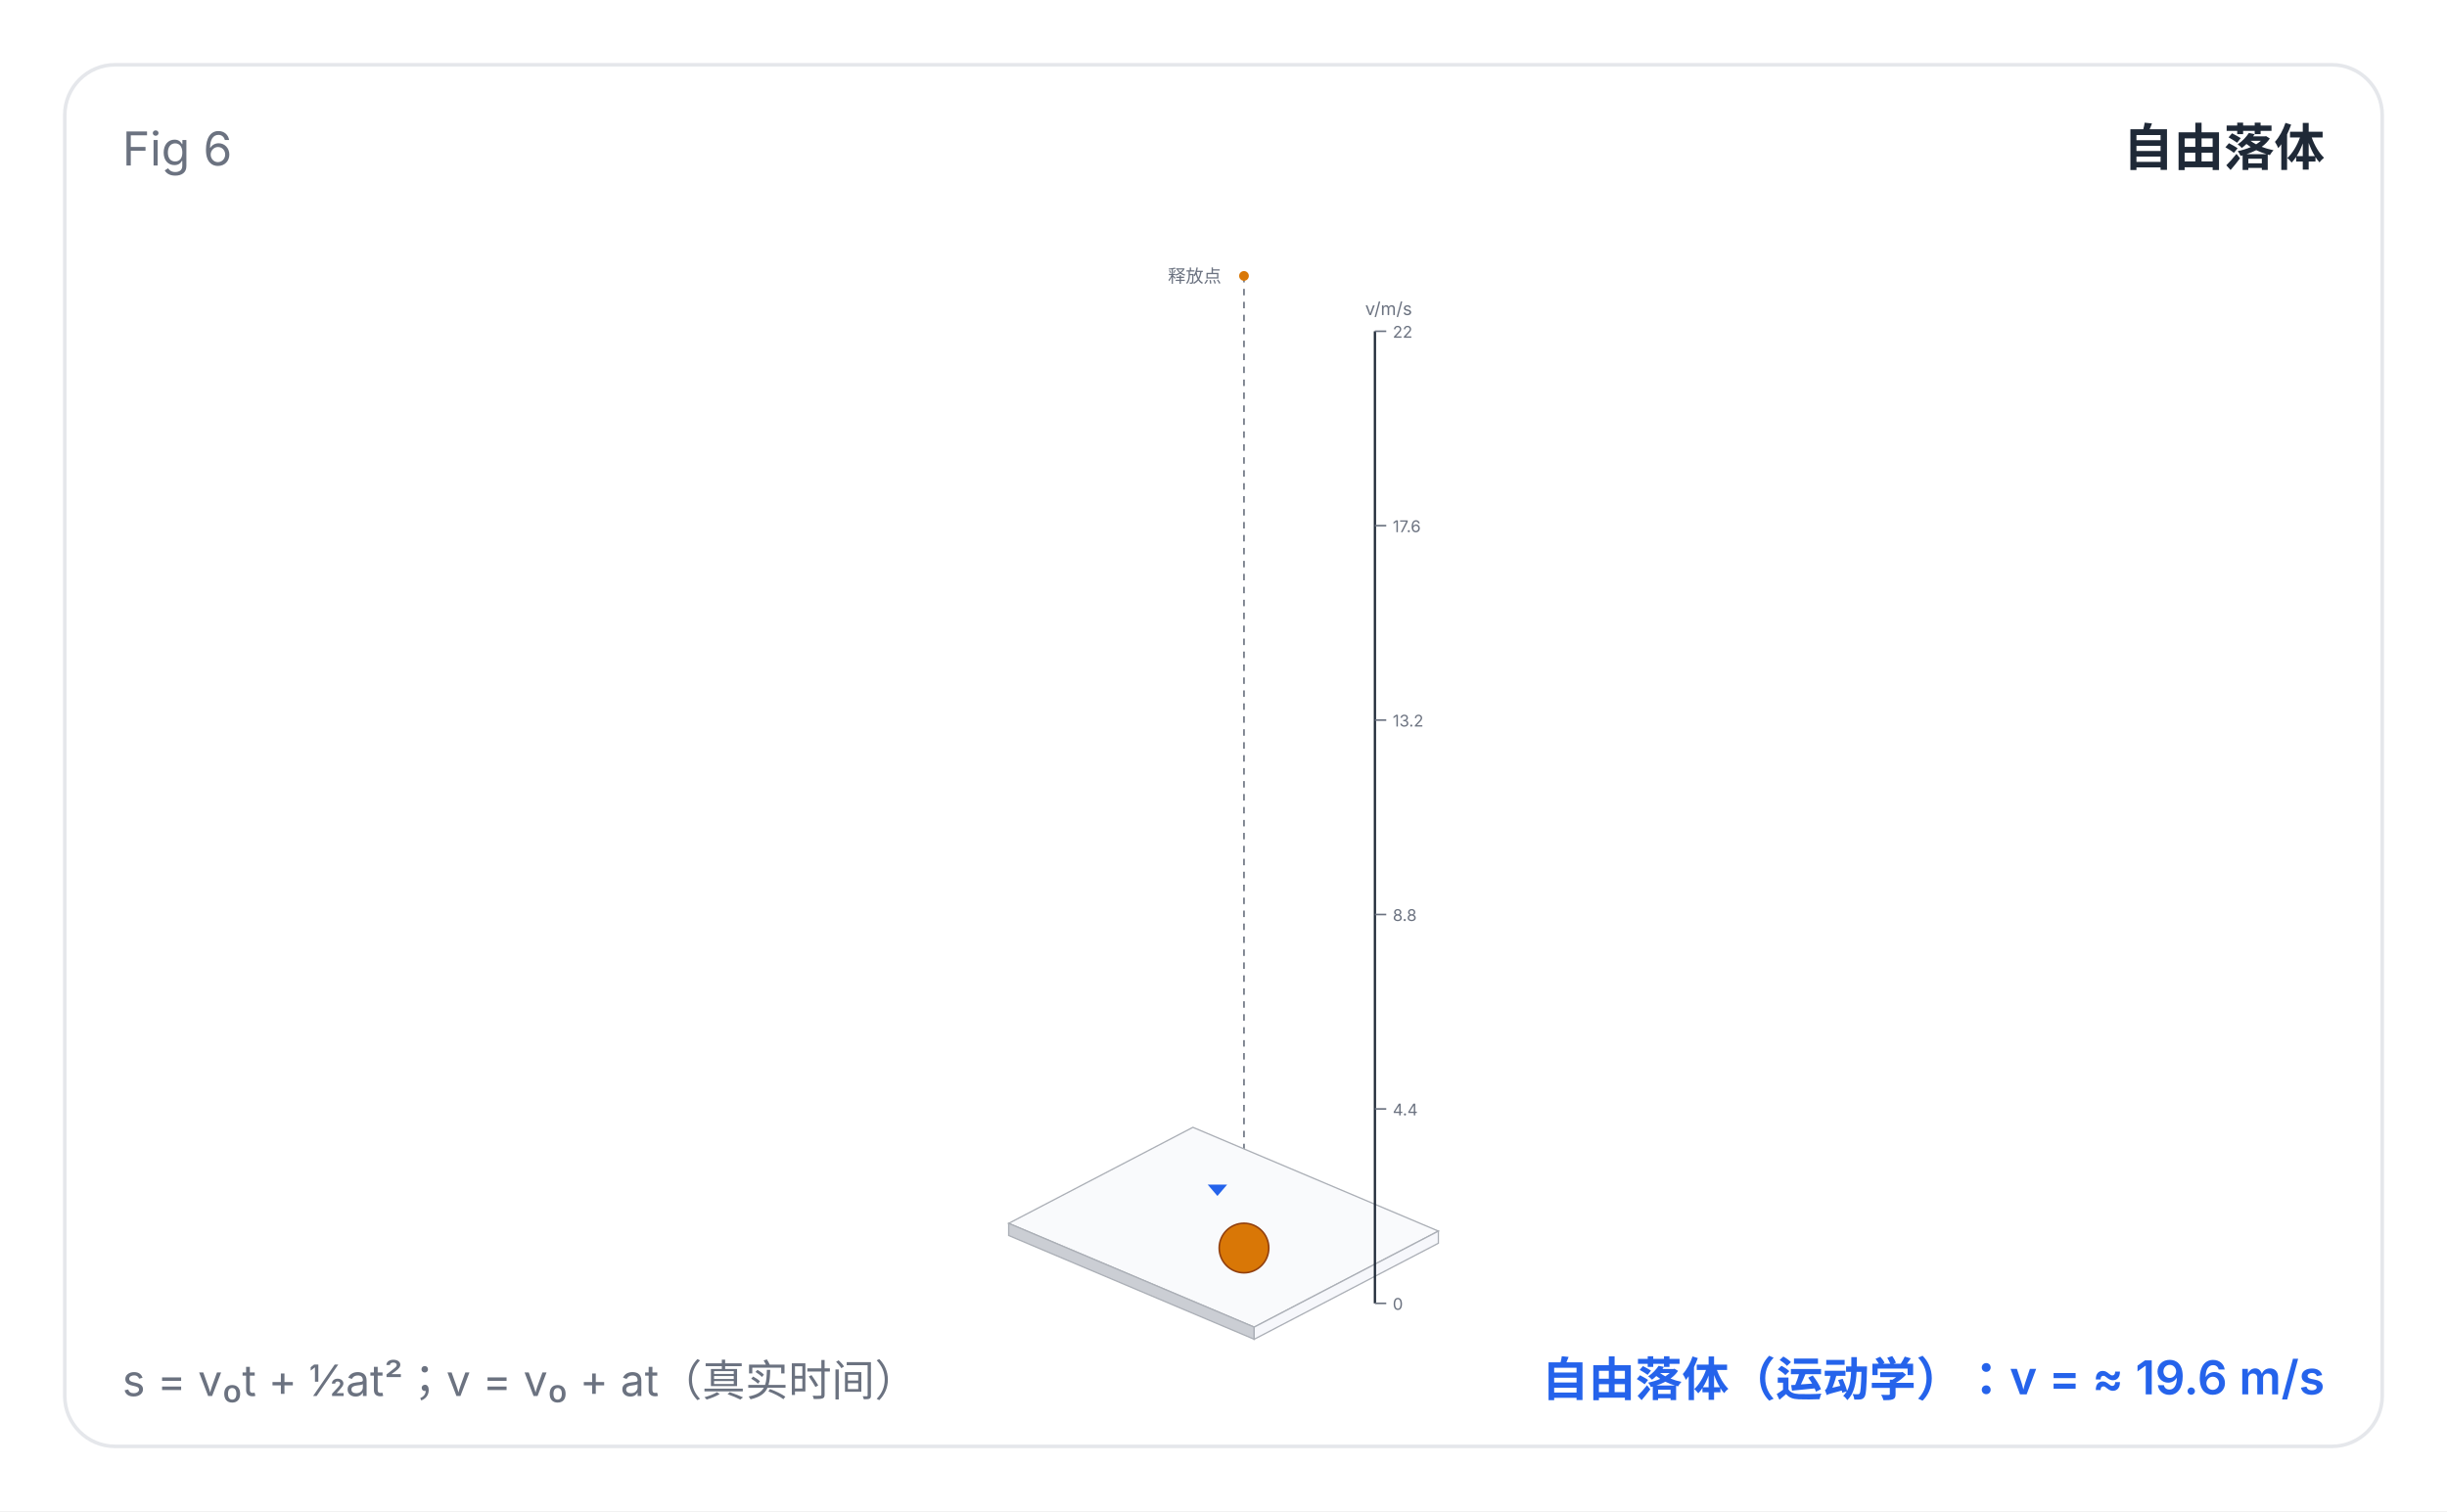
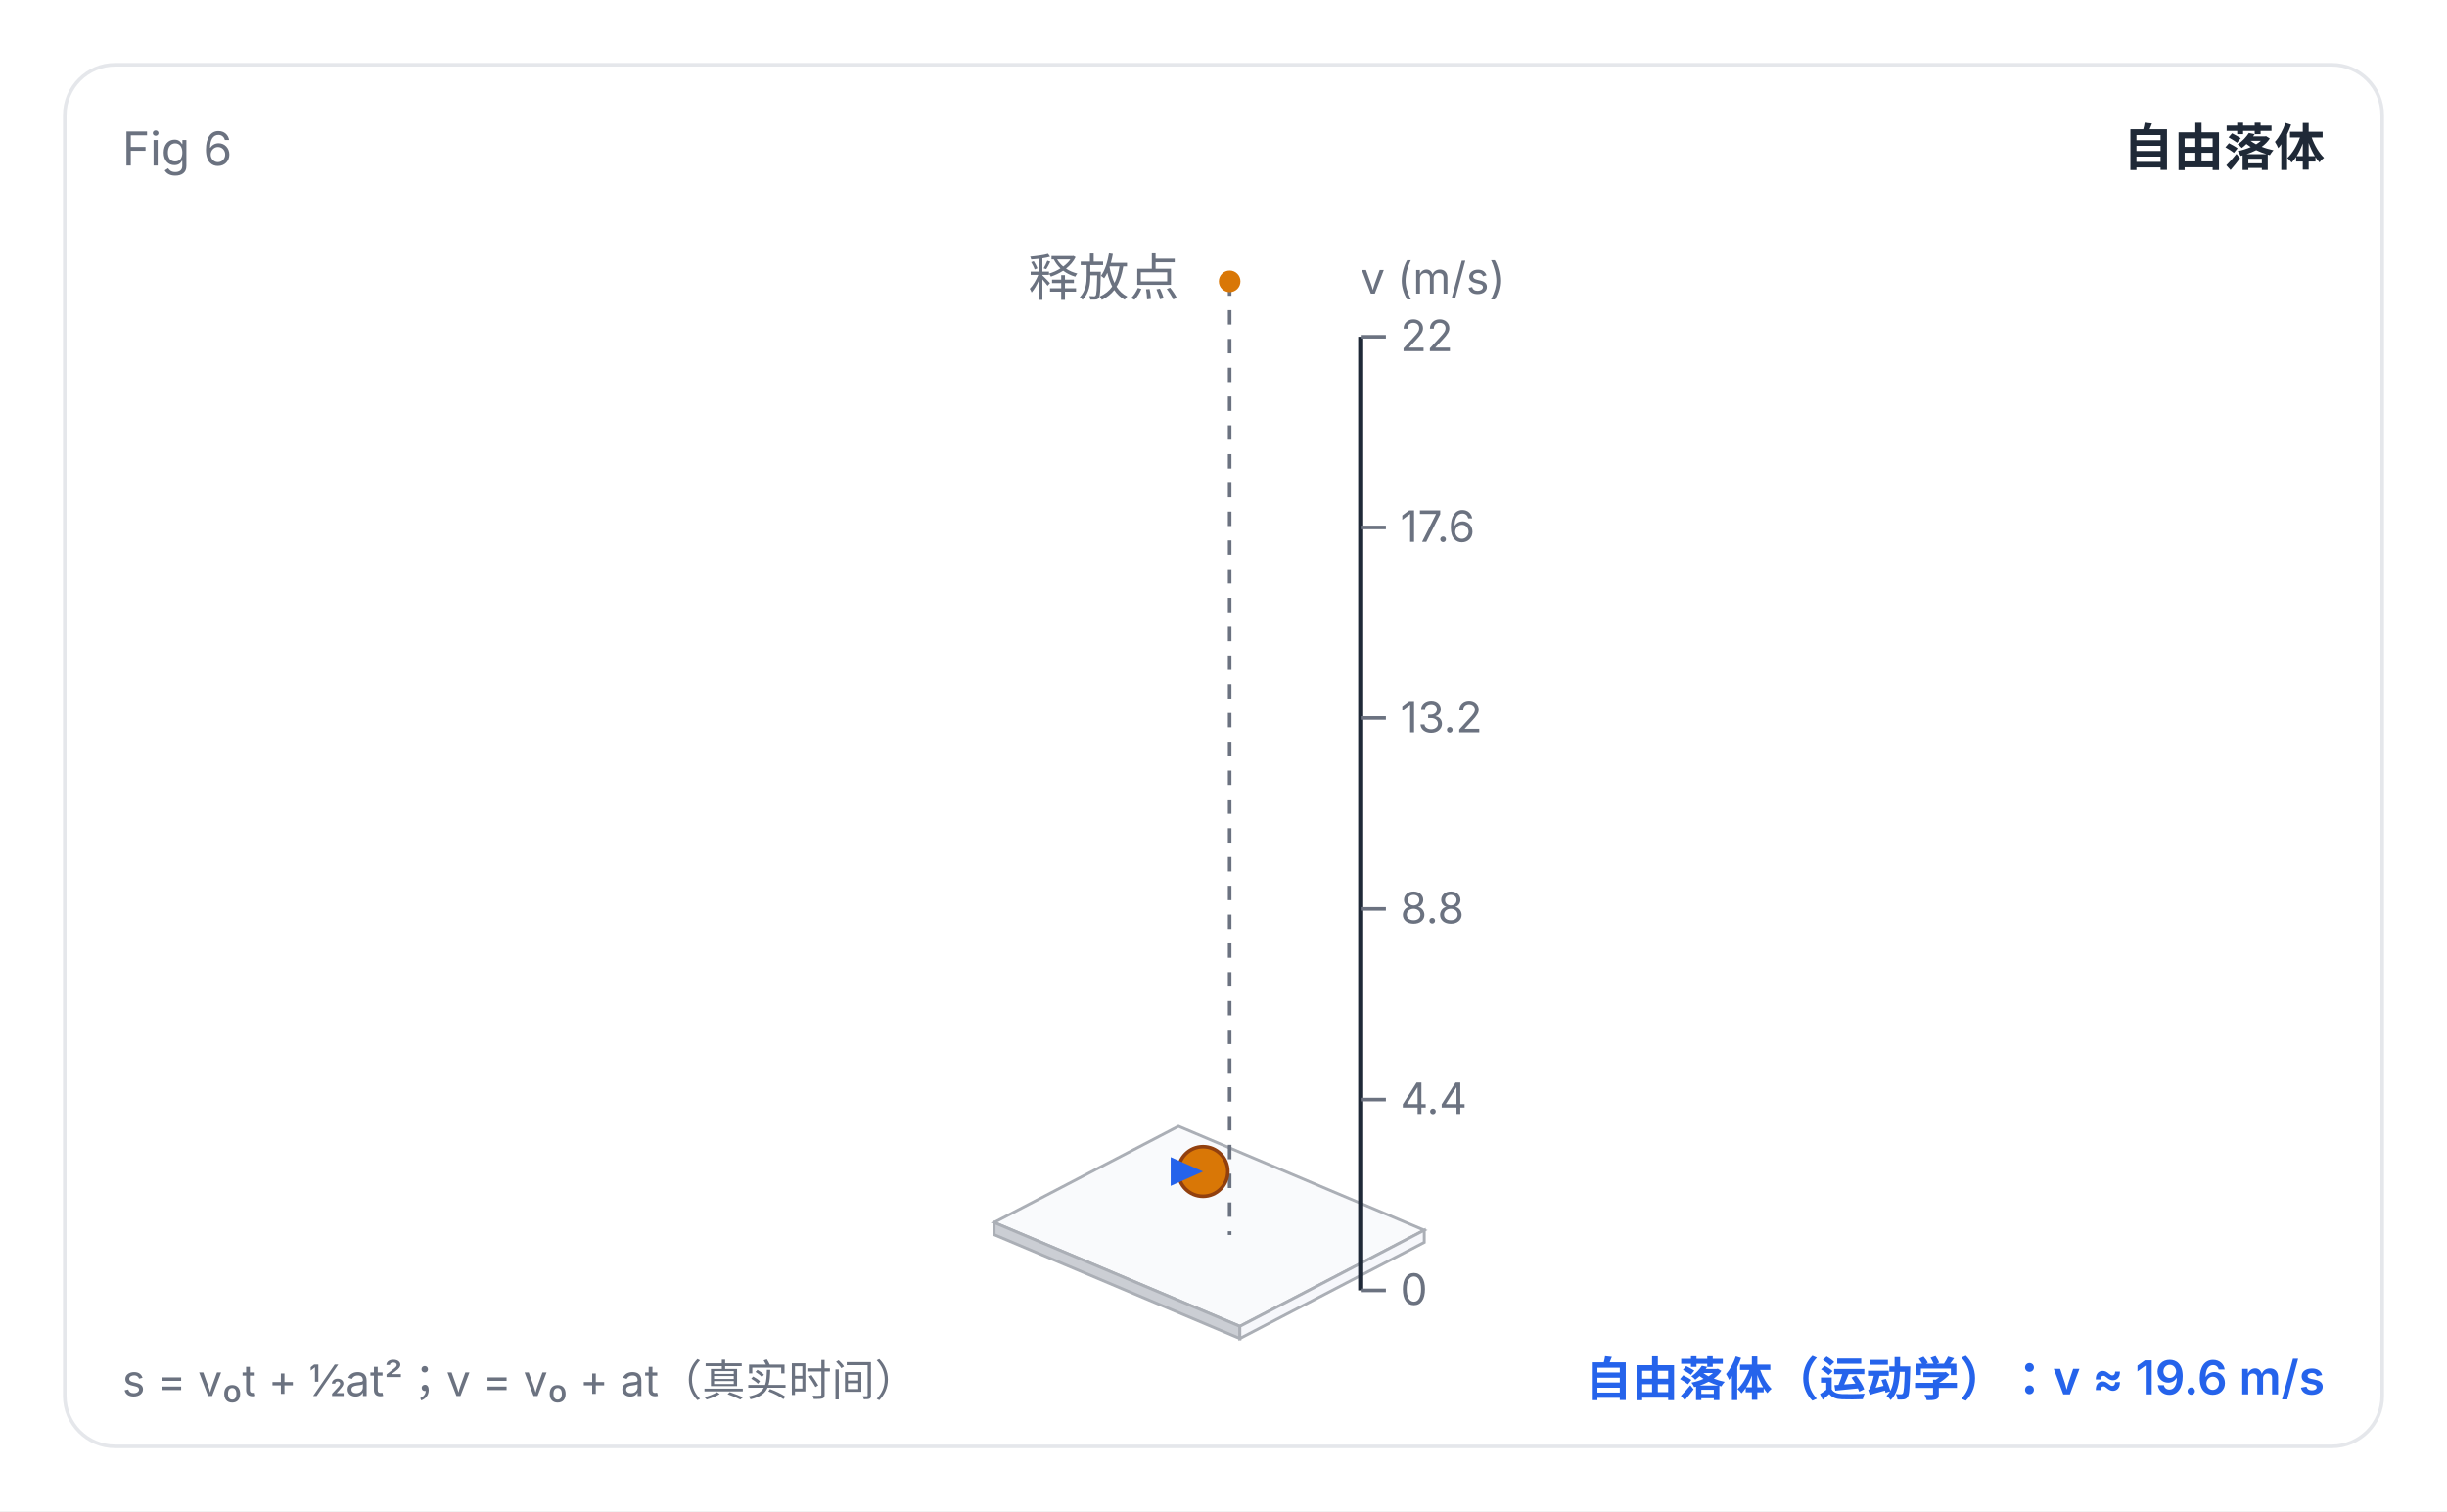
<svg xmlns="http://www.w3.org/2000/svg" viewBox="0 0 680 420" width="680" height="420" font-family="system-ui, -apple-system, 'Segoe UI', 'PingFang SC', 'Microsoft YaHei', sans-serif">
  <rect x="0" y="0" width="680" height="420" fill="#ffffff" />
  <style>
.iso-label { font-family: system-ui, -apple-system, 'Segoe UI', 'PingFang SC', 'Microsoft YaHei', sans-serif; }
.iso-readout { font-variant-numeric: tabular-nums; }
- @media (prefers-reduced-motion: reduce) { animate, animateTransform, animateMotion { display: none; } }
+ .still-only { display: none; }
+ @media (prefers-reduced-motion: reduce) {
+   .motion-only { display: none; }
+   .still-only { display: inline; }
+ }
</style>
  <rect x="18" y="18" width="644" height="384" rx="14" fill="#ffffff" stroke="#e5e7eb" stroke-width="1" />
  <text x="34" y="46" font-size="13" fill="#6b7280" text-anchor="start" font-weight="400" opacity="1">Fig 6</text>
  <text x="646" y="46" font-size="14" fill="#1f2937" text-anchor="end" font-weight="600" opacity="1">自由落体</text>
  <text x="34" y="388" font-size="12" fill="#6b7280" text-anchor="start" font-weight="400" opacity="1">s = v₀t + ½at²；v = v₀ + at（真实时间）</text>
-   <text x="646" y="388" font-size="13" fill="#2563eb" text-anchor="end" font-weight="600" opacity="1">自由落体（运动学）：v = ≈ 19.6 m/s</text>
-   <g transform="translate(338.31 329.25) scale(0.45)" class="iso-label">
-     <line x1="16.41" y1="-561.25" x2="16.41" y2="39.15" stroke="#6b7280" stroke-width="1" stroke-dasharray="4 4" />
-     <path d="M -15.15 -35.39 L 136.45 28.7 L 22.7 88.01 L -128.9 23.92 Z" fill="#f9fafc" stroke="#abafb6" stroke-width="0.8" opacity="1" />
-     <path d="M 22.7 95.51 L -128.9 31.43 L -128.9 23.92 L 22.7 88.01 Z" fill="#cbced4" stroke="#abafb6" stroke-width="0.8" opacity="1" />
-     <path d="M 136.45 36.2 L 22.7 95.51 L 22.7 88.01 L 136.45 28.7 Z" fill="#f6f7fb" stroke="#abafb6" stroke-width="0.8" opacity="1" />
-     <circle cx="16.408" cy="-561.25" r="3" fill="#d97706">
-       <animate attributeName="opacity" values="1;0.15;1" dur="1.4s" begin="0s" calcMode="linear" repeatCount="indefinite" />
-     </circle>
-     <text x="2.41" y="-557.25" font-size="11" fill="#6b7280" text-anchor="end" font-weight="400" opacity="1">释放点</text>
-     <g transform="translate(16.40819 39.15452)">
-       <animateTransform attributeName="transform" type="translate" values="0 -600.404;0 -600.241;0 -599.751;0 -598.933;0 -597.789;0 -596.318;0 -594.52;0 -592.396;0 -589.944;0 -587.165;0 -584.06;0 -580.628;0 -576.869;0 -572.782;0 -568.369;0 -563.63;0 -558.563;0 -553.169;0 -547.449;0 -541.401;0 -535.027;0 -528.326;0 -521.298;0 -513.943;0 -506.261;0 -498.252;0 -489.917;0 -481.254;0 -472.265;0 -462.948;0 -453.305;0 -443.335;0 -433.038;0 -422.414;0 -411.464;0 -400.186;0 -388.582;0 -376.65;0 -364.392;0 -351.807;0 -338.895;0 -325.656;0 -312.09;0 -298.197;0 -283.978;0 -269.431;0 -254.558;0 -239.358;0 -223.831;0 -207.977;0 -191.796;0 -175.288;0 -158.453;0 -141.292;0 -123.803;0 -105.988;0 -87.846;0 -69.377;0 -50.581;0 -31.458;0 -12.008" keyTimes="0;0.017;0.033;0.05;0.067;0.083;0.1;0.117;0.133;0.15;0.167;0.183;0.2;0.217;0.233;0.25;0.267;0.283;0.3;0.317;0.333;0.35;0.367;0.383;0.4;0.417;0.433;0.45;0.467;0.483;0.5;0.517;0.533;0.55;0.567;0.583;0.6;0.617;0.633;0.65;0.667;0.683;0.7;0.717;0.733;0.75;0.767;0.783;0.8;0.817;0.833;0.85;0.867;0.883;0.9;0.917;0.933;0.95;0.967;0.983;1" dur="2s" begin="0s" additive="replace" repeatCount="indefinite" />
-       <circle cx="0" cy="0" r="15.3" fill="#d97706" stroke="#92400e" stroke-width="1" opacity="1" />
+   <text x="646" y="388" font-size="13" fill="#2563eb" text-anchor="end" font-weight="600" opacity="1">自由落体（运动学）：v ≈ 19.6 m/s</text>
+   <g transform="translate(334.32 325.61) scale(1)" class="iso-label">
+     <path d="M -6.82 -12.56 L 61.47 16.31 L 10.23 43.02 L -58.07 14.16 Z" fill="#f9fafc" stroke="#abafb6" stroke-width="0.8" opacity="1" />
+     <path d="M 10.23 46.4 L -58.07 17.54 L -58.07 14.16 L 10.23 43.02 Z" fill="#cbced4" stroke="#abafb6" stroke-width="0.8" opacity="1" />
+     <path d="M 61.47 19.69 L 10.23 46.4 L 10.23 43.02 L 61.47 16.31 Z" fill="#f6f7fb" stroke="#abafb6" stroke-width="0.8" opacity="1" />
+     <line x1="7.39" y1="-247.41" x2="7.39" y2="17.64" stroke="#6b7280" stroke-width="1" stroke-dasharray="4 4" />
+     <circle cx="7.39" cy="-247.41" r="3" fill="#d97706" stroke="none" stroke-width="1" opacity="1" />
+     <text x="-6.61" y="-243.41" font-size="14" fill="#6b7280" text-anchor="end" font-weight="400" opacity="1">释放点</text>
+     <g class="motion-only">
+       <animateTransform attributeName="transform" type="translate" values="7.391 -247.411;7.391 -247.337;7.391 -247.116;7.391 -246.748;7.391 -246.233;7.391 -245.57;7.391 -244.76;7.391 -243.803;7.391 -242.699;7.391 -241.447;7.391 -240.048;7.391 -238.502;7.391 -236.809;7.391 -234.968;7.391 -232.98;7.391 -230.845;7.391 -228.563;7.391 -226.133;7.391 -223.556;7.391 -220.832;7.391 -217.961;7.391 -214.942;7.391 -211.776;7.391 -208.463;7.391 -205.003;7.391 -201.395;7.391 -197.64;7.391 -193.738;7.391 -189.689;7.391 -185.492;7.391 -181.149;7.391 -176.657;7.391 -172.019;7.391 -167.234;7.391 -162.301;7.391 -157.221;7.391 -151.993;7.391 -146.619;7.391 -141.097;7.391 -135.428;7.391 -129.611;7.391 -123.648;7.391 -117.537;7.391 -111.279;7.391 -104.874;7.391 -98.321;7.391 -91.621;7.391 -84.774;7.391 -77.78;7.391 -70.638;7.391 -63.349;7.391 -55.913;7.391 -48.33;7.391 -40.599;7.391 -32.722;7.391 -24.697;7.391 -16.524;7.391 -8.205;7.391 0.262;7.391 8.876;7.391 17.637" keyTimes="0;0.017;0.033;0.05;0.067;0.083;0.1;0.117;0.133;0.15;0.167;0.183;0.2;0.217;0.233;0.25;0.267;0.283;0.3;0.317;0.333;0.35;0.367;0.383;0.4;0.417;0.433;0.45;0.467;0.483;0.5;0.517;0.533;0.55;0.567;0.583;0.6;0.617;0.633;0.65;0.667;0.683;0.7;0.717;0.733;0.75;0.767;0.783;0.8;0.817;0.833;0.85;0.867;0.883;0.9;0.917;0.933;0.95;0.967;0.983;1" dur="2s" begin="0s" additive="replace" repeatCount="indefinite" />
+       <circle cx="0" cy="0" r="6.89" fill="#d97706" stroke="#92400e" stroke-width="1" opacity="1" />
    </g>
-     <line x1="97.26" y1="73.33" x2="97.26" y2="-527.07" stroke="#1f2937" stroke-width="1.4" />
-     <line x1="97.26" y1="73.33" x2="104.26" y2="73.33" stroke="#6b7280" stroke-width="1" />
-     <text x="108.26" y="77.33" font-size="10" fill="#6b7280" text-anchor="start" font-weight="400" opacity="1">0</text>
-     <line x1="97.26" y1="-46.75" x2="104.26" y2="-46.75" stroke="#6b7280" stroke-width="1" />
-     <text x="108.26" y="-42.75" font-size="10" fill="#6b7280" text-anchor="start" font-weight="400" opacity="1">4.4</text>
-     <line x1="97.26" y1="-166.83" x2="104.26" y2="-166.83" stroke="#6b7280" stroke-width="1" />
-     <text x="108.26" y="-162.83" font-size="10" fill="#6b7280" text-anchor="start" font-weight="400" opacity="1">8.8</text>
-     <line x1="97.26" y1="-286.91" x2="104.26" y2="-286.91" stroke="#6b7280" stroke-width="1" />
-     <text x="108.26" y="-282.91" font-size="10" fill="#6b7280" text-anchor="start" font-weight="400" opacity="1">13.2</text>
-     <line x1="97.26" y1="-406.99" x2="104.26" y2="-406.99" stroke="#6b7280" stroke-width="1" />
-     <text x="108.26" y="-402.99" font-size="10" fill="#6b7280" text-anchor="start" font-weight="400" opacity="1">17.6</text>
-     <line x1="97.26" y1="-527.07" x2="104.26" y2="-527.07" stroke="#6b7280" stroke-width="1" />
-     <text x="108.26" y="-523.07" font-size="10" fill="#6b7280" text-anchor="start" font-weight="400" opacity="1">22</text>
-     <text x="91.26" y="-537.07" font-size="11" fill="#6b7280" text-anchor="start" font-weight="400" opacity="1">v/m/s</text>
-     <g>
-       <animateTransform attributeName="transform" type="translate" values="13.897 5.874;13.897 -3.041;13.897 -11.956;13.897 -20.871;13.897 -29.786;13.897 -38.701;13.897 -47.616;13.897 -56.531;13.897 -65.446;13.897 -74.361;13.897 -83.277;13.897 -92.192;13.897 -101.107;13.897 -110.022;13.897 -118.937;13.897 -127.852;13.897 -136.767;13.897 -145.682;13.897 -154.597;13.897 -163.512;13.897 -172.428;13.897 -181.343;13.897 -190.258;13.897 -199.173;13.897 -208.088;13.897 -217.003;13.897 -225.918;13.897 -234.833;13.897 -243.748;13.897 -252.663;13.897 -261.578;13.897 -270.494;13.897 -279.409;13.897 -288.324;13.897 -297.239;13.897 -306.154;13.897 -315.069;13.897 -323.984;13.897 -332.899;13.897 -341.814;13.897 -350.729;13.897 -359.645;13.897 -368.56;13.897 -377.475;13.897 -386.39;13.897 -395.305;13.897 -404.22;13.897 -413.135;13.897 -422.05;13.897 -430.965;13.897 -439.88;13.897 -448.795;13.897 -457.711;13.897 -466.626;13.897 -475.541;13.897 -484.456;13.897 -493.371;13.897 -502.286;13.897 -511.201;13.897 -520.116;13.897 -529.031" keyTimes="0;0.017;0.033;0.05;0.067;0.083;0.1;0.117;0.133;0.15;0.167;0.183;0.2;0.217;0.233;0.25;0.267;0.283;0.3;0.317;0.333;0.35;0.367;0.383;0.4;0.417;0.433;0.45;0.467;0.483;0.5;0.517;0.533;0.55;0.567;0.583;0.6;0.617;0.633;0.65;0.667;0.683;0.7;0.717;0.733;0.75;0.767;0.783;0.8;0.817;0.833;0.85;0.867;0.883;0.9;0.917;0.933;0.95;0.967;0.983;1" dur="2s" begin="0s" additive="replace" repeatCount="indefinite" />
-       <path d="M -6 0 L 6 0 L 0 7 Z" fill="#2563eb" stroke="none" stroke-width="1" opacity="1" />
+     <g class="still-only" transform="translate(7.391 -247.411)">
+       <circle cx="0" cy="0" r="6.89" fill="#d97706" stroke="#92400e" stroke-width="1" opacity="1" />
+     </g>
+     <line x1="43.81" y1="33.03" x2="43.81" y2="-232.01" stroke="#1f2937" stroke-width="1.4" />
+     <line x1="43.81" y1="33.03" x2="50.81" y2="33.03" stroke="#6b7280" stroke-width="1" />
+     <text x="54.81" y="37.03" font-size="12" fill="#6b7280" text-anchor="start" font-weight="400" opacity="1">0</text>
+     <line x1="43.81" y1="-19.98" x2="50.81" y2="-19.98" stroke="#6b7280" stroke-width="1" />
+     <text x="54.81" y="-15.98" font-size="12" fill="#6b7280" text-anchor="start" font-weight="400" opacity="1">4.4</text>
+     <line x1="43.81" y1="-72.99" x2="50.81" y2="-72.99" stroke="#6b7280" stroke-width="1" />
+     <text x="54.81" y="-68.99" font-size="12" fill="#6b7280" text-anchor="start" font-weight="400" opacity="1">8.8</text>
+     <line x1="43.81" y1="-126" x2="50.81" y2="-126" stroke="#6b7280" stroke-width="1" />
+     <text x="54.81" y="-122" font-size="12" fill="#6b7280" text-anchor="start" font-weight="400" opacity="1">13.2</text>
+     <line x1="43.81" y1="-179.01" x2="50.81" y2="-179.01" stroke="#6b7280" stroke-width="1" />
+     <text x="54.81" y="-175.01" font-size="12" fill="#6b7280" text-anchor="start" font-weight="400" opacity="1">17.6</text>
+     <line x1="43.81" y1="-232.01" x2="50.81" y2="-232.01" stroke="#6b7280" stroke-width="1" />
+     <text x="54.81" y="-228.01" font-size="12" fill="#6b7280" text-anchor="start" font-weight="400" opacity="1">22</text>
+     <text x="43.81" y="-244.01" font-size="12" fill="#6b7280" text-anchor="start" font-weight="400" opacity="1">v (m/s)</text>
+     <g class="motion-only">
+       <animateTransform attributeName="transform" type="translate" values="43.813 33.033;43.813 29.098;43.813 25.162;43.813 21.227;43.813 17.291;43.813 13.356;43.813 9.42;43.813 5.484;43.813 1.549;43.813 -2.387;43.813 -6.322;43.813 -10.258;43.813 -14.193;43.813 -18.129;43.813 -22.065;43.813 -26;43.813 -29.936;43.813 -33.871;43.813 -37.807;43.813 -41.742;43.813 -45.678;43.813 -49.613;43.813 -53.549;43.813 -57.485;43.813 -61.42;43.813 -65.356;43.813 -69.291;43.813 -73.227;43.813 -77.162;43.813 -81.098;43.813 -85.034;43.813 -88.969;43.813 -92.905;43.813 -96.84;43.813 -100.776;43.813 -104.711;43.813 -108.647;43.813 -112.582;43.813 -116.518;43.813 -120.454;43.813 -124.389;43.813 -128.325;43.813 -132.26;43.813 -136.196;43.813 -140.131;43.813 -144.067;43.813 -148.002;43.813 -151.938;43.813 -155.874;43.813 -159.809;43.813 -163.745;43.813 -167.68;43.813 -171.616;43.813 -175.551;43.813 -179.487;43.813 -183.423;43.813 -187.358;43.813 -191.294;43.813 -195.229;43.813 -199.165;43.813 -203.1" keyTimes="0;0.017;0.033;0.05;0.067;0.083;0.1;0.117;0.133;0.15;0.167;0.183;0.2;0.217;0.233;0.25;0.267;0.283;0.3;0.317;0.333;0.35;0.367;0.383;0.4;0.417;0.433;0.45;0.467;0.483;0.5;0.517;0.533;0.55;0.567;0.583;0.6;0.617;0.633;0.65;0.667;0.683;0.7;0.717;0.733;0.75;0.767;0.783;0.8;0.817;0.833;0.85;0.867;0.883;0.9;0.917;0.933;0.95;0.967;0.983;1" dur="2s" begin="0s" additive="replace" repeatCount="indefinite" />
+       <path d="M 0 0 L -9 -4 L -9 4 Z" fill="#2563eb" stroke="none" stroke-width="1" opacity="1" />
+     </g>
+     <g class="still-only" transform="translate(43.813 33.033)">
+       <path d="M 0 0 L -9 -4 L -9 4 Z" fill="#2563eb" stroke="none" stroke-width="1" opacity="1" />
    </g>
  </g>
</svg>
